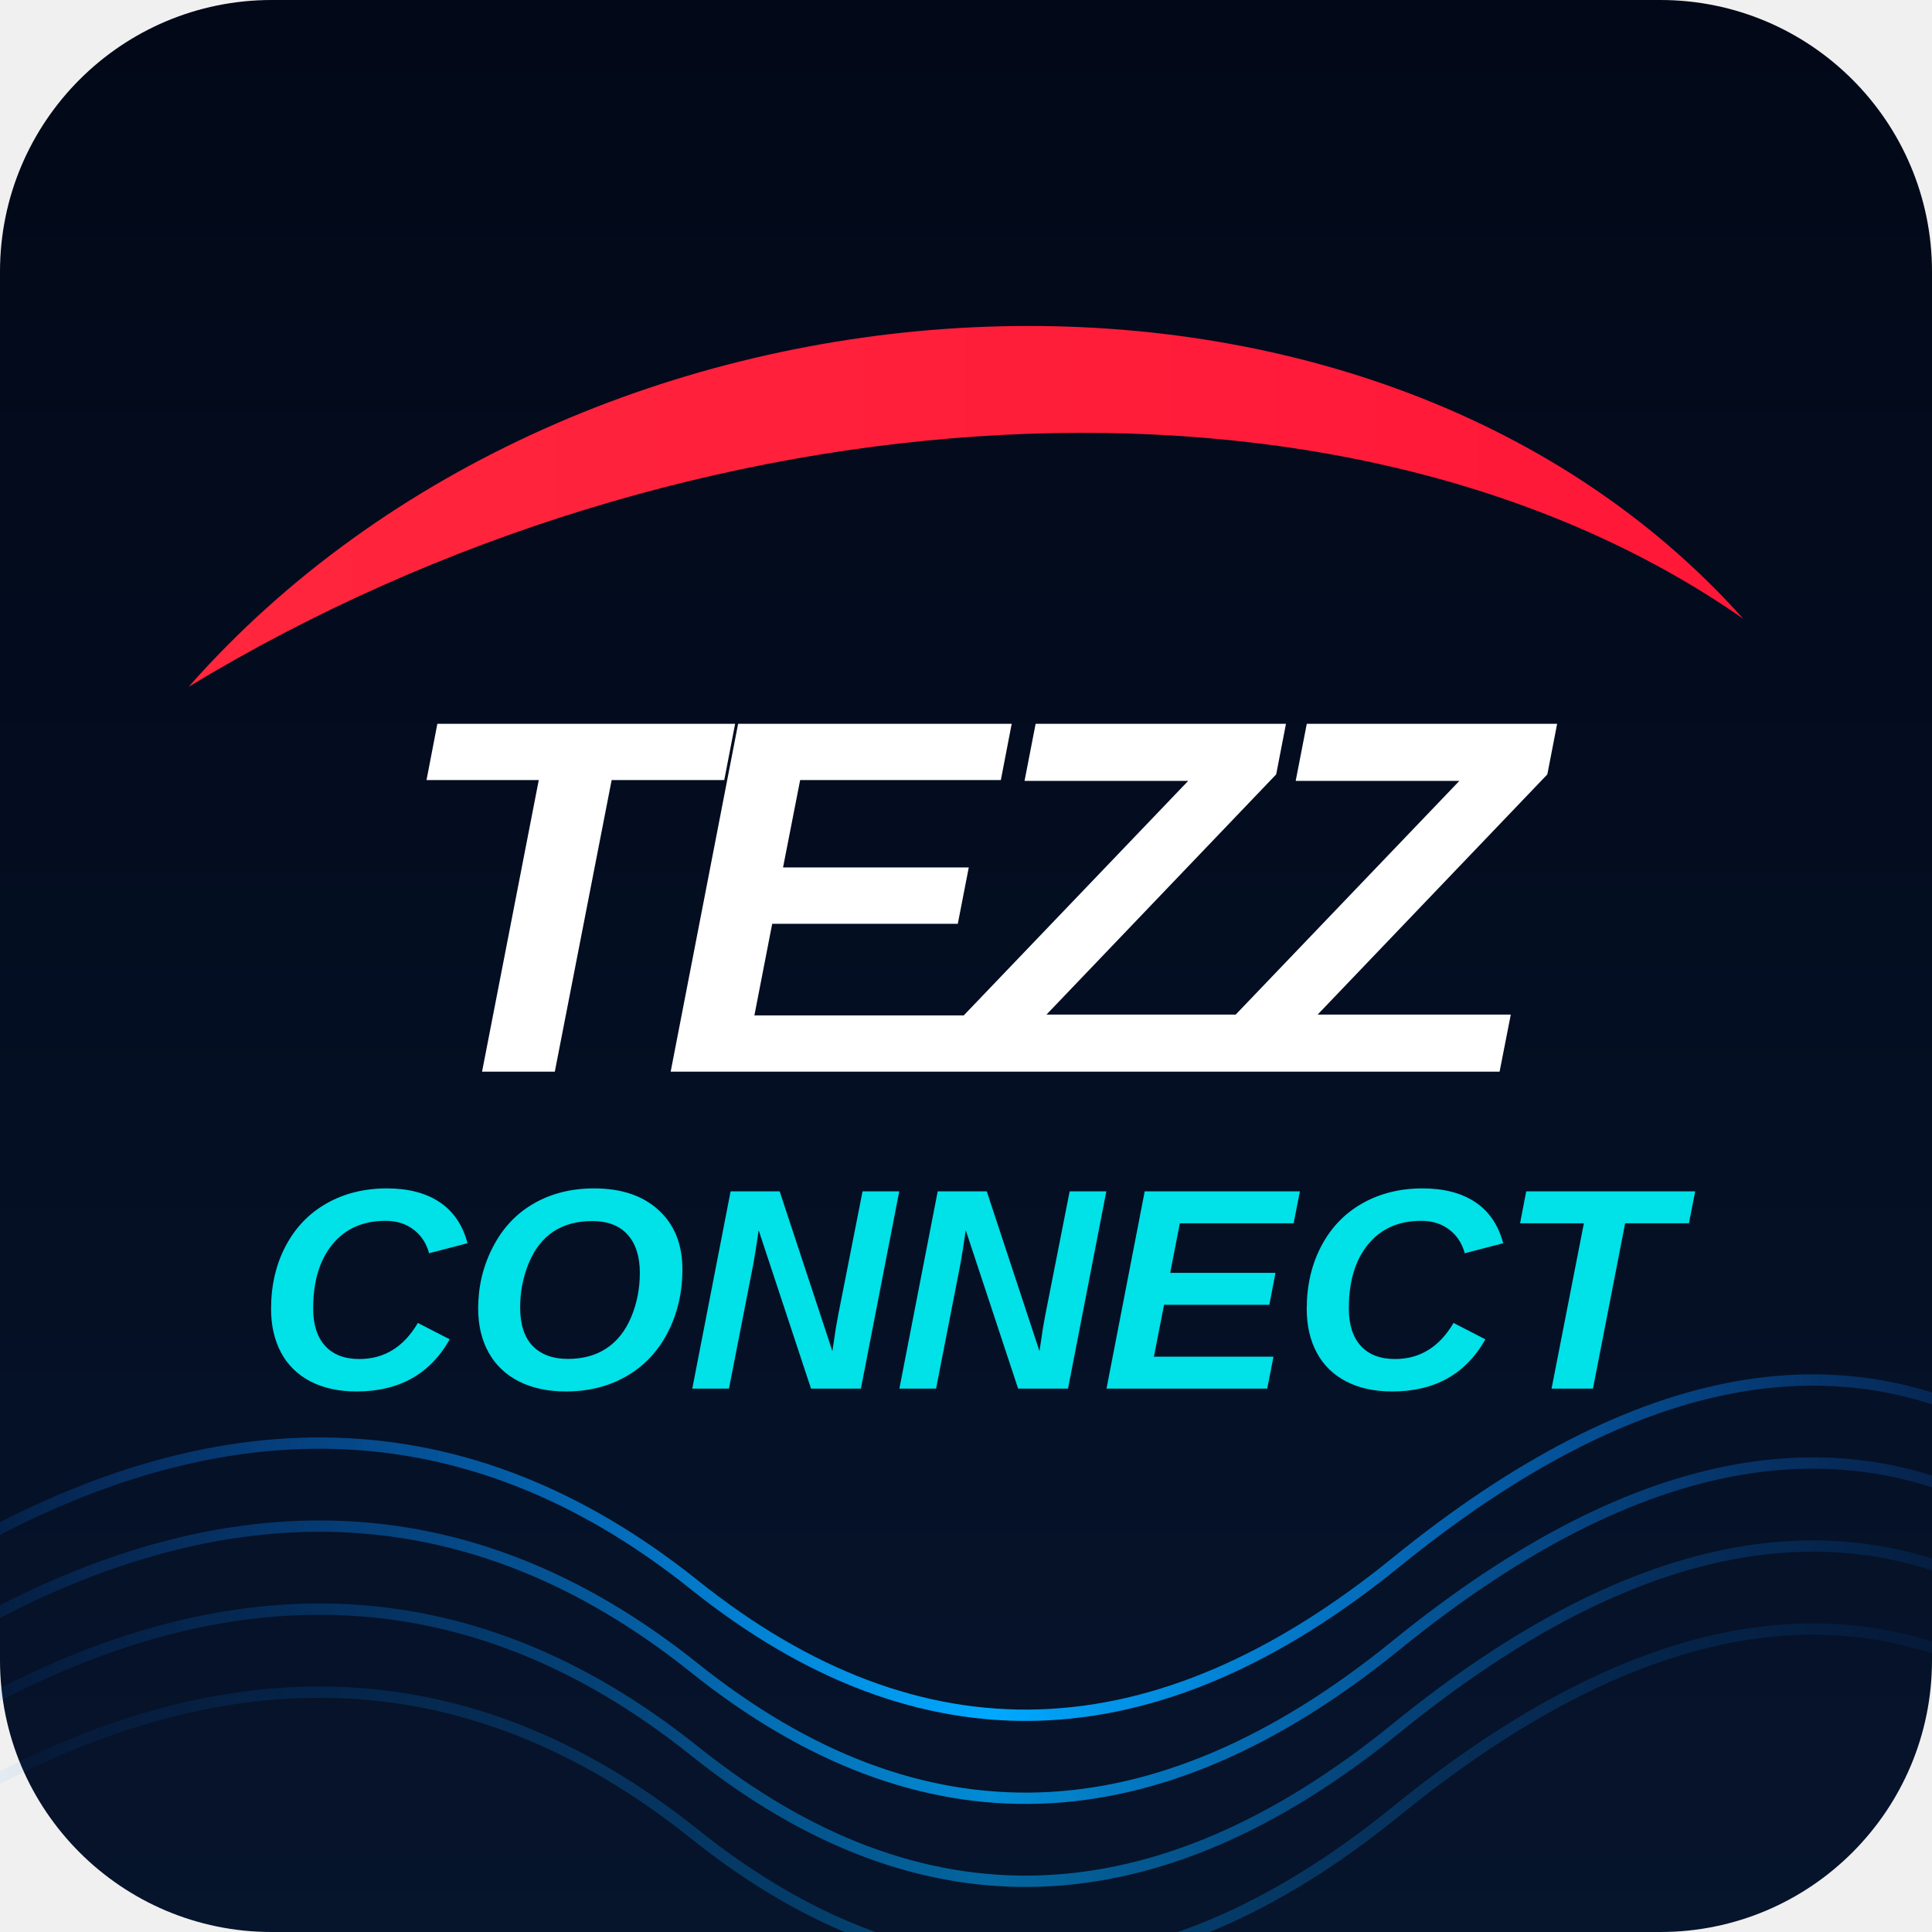
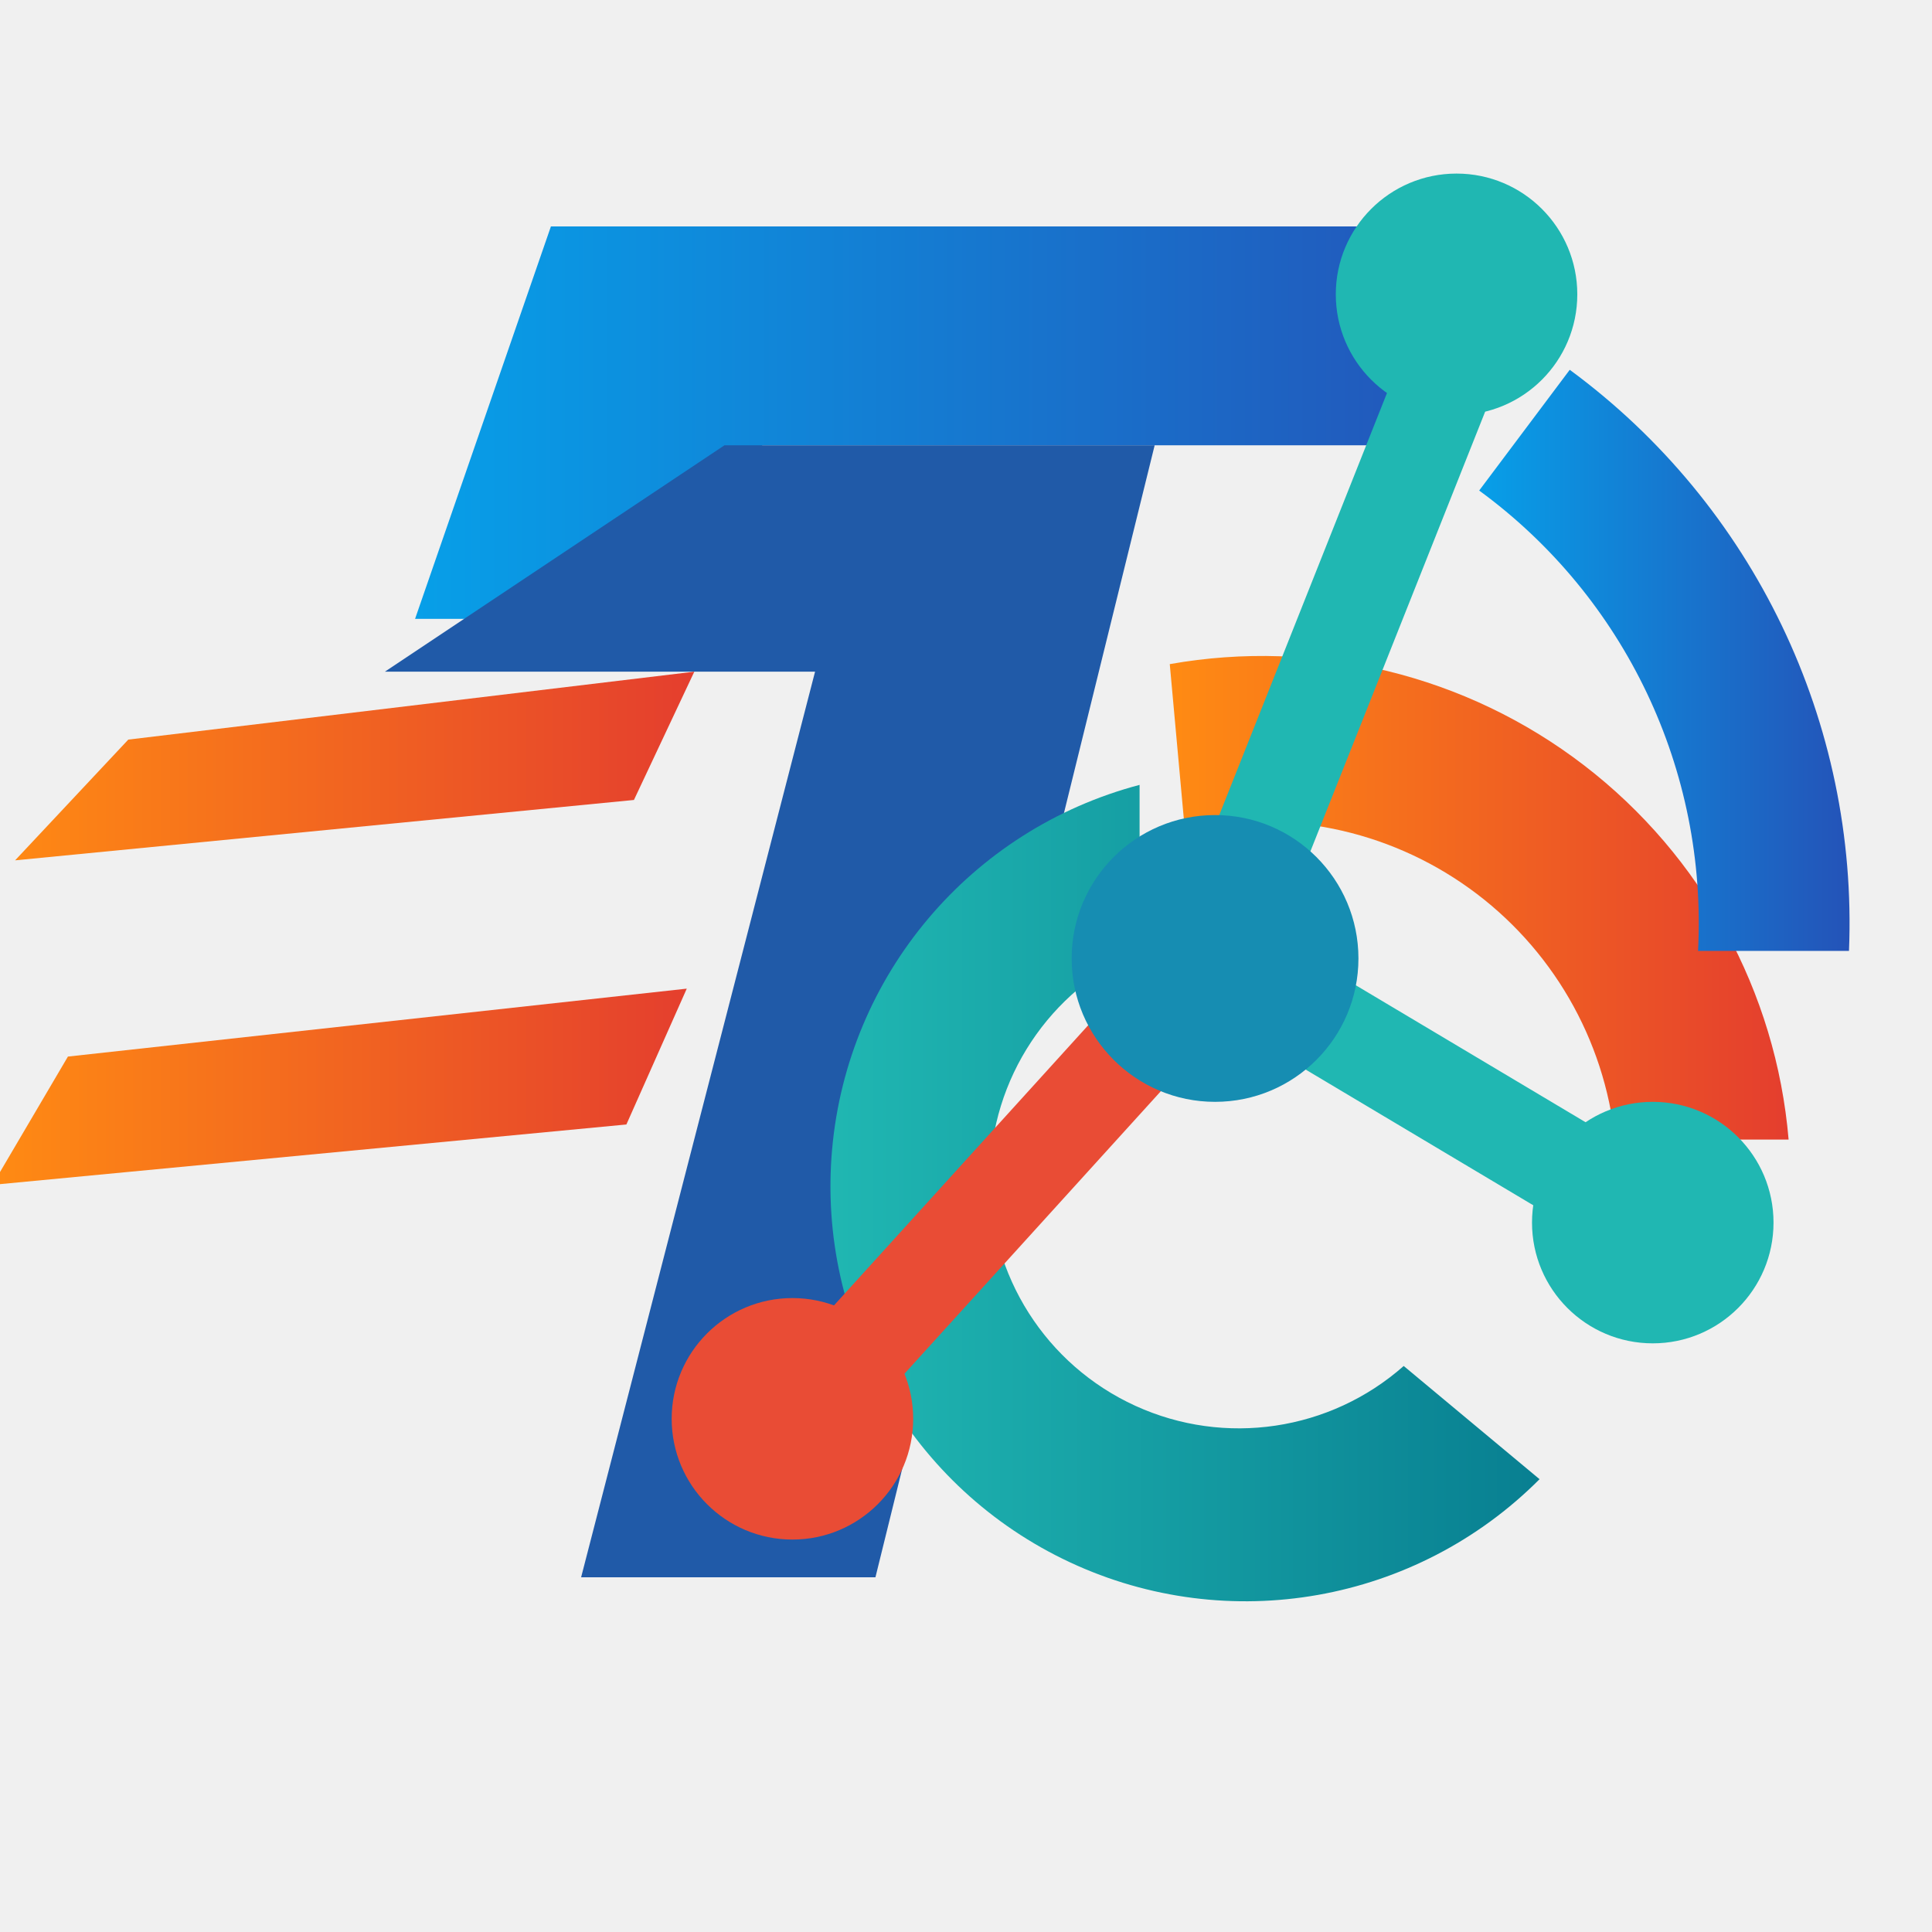
<svg xmlns="http://www.w3.org/2000/svg" viewBox="0 0 256 256">
  <defs>
-     <linearGradient id="bg" x2="0" y2="1">
-       <stop stop-color="#020817" />
-       <stop offset="1" stop-color="#06142c" />
+     <linearGradient id="b">
+       <stop stop-color="#079fe8" />
+       <stop offset="1" stop-color="#2453b8" />
    </linearGradient>
-     <linearGradient id="wave">
-       <stop stop-color="#0875ff" stop-opacity=".1" />
-       <stop offset=".5" stop-color="#00aaff" />
-       <stop offset="1" stop-color="#0875ff" stop-opacity=".12" />
+     <linearGradient id="t">
+       <stop stop-color="#20b7b2" />
+       <stop offset="1" stop-color="#087f91" />
    </linearGradient>
-     <linearGradient id="red">
-       <stop stop-color="#ff263d" />
-       <stop offset="1" stop-color="#ff1738" />
+     <linearGradient id="o">
+       <stop stop-color="#ff8b13" />
+       <stop offset="1" stop-color="#e43e2e" />
    </linearGradient>
  </defs>
-   <rect width="256" height="256" rx="36" fill="url(#bg)" />
-   <path d="M25 91 C77 32 181 26 231 82 C178 45 91 51 25 91Z" fill="url(#red)" />
-   <g fill="#fff" font-family="Arial Black,Arial,sans-serif" font-style="italic" font-weight="900" text-anchor="middle">
-     <text x="128" y="142" font-size="67" letter-spacing="-5" textLength="214" lengthAdjust="spacingAndGlyphs">TEZZ</text>
+   <path d="M73 30h125l-11 29h-86l-6 23H55z" fill="url(#b)" />
+   <path d="M96 59h57l-37 150H77l31-120H51z" fill="#205aa8" />
+   <path d="m17 98 75-9-8 17-82 8zM9 140l82-9-8 18-84 8z" fill="url(#o)" />
+   <path d="M155 88a70 70 0 0 1 82 63h-23a47 47 0 0 0-57-41z" fill="url(#o)" />
+   <path d="M151 104a55 55 0 1 0 53 92l-18-15a33 33 0 1 1-35-55z" fill="url(#t)" />
+   <path d="M208 49a91 91 0 0 1 37 77h-20a71 71 0 0 0-29-61z" fill="url(#b)" />
+   <g stroke-linecap="round" stroke-width="13" fill="none">
+     <path d="m161 127 31-78M161 127l52 31" stroke="#20b7b2" />
+     <path d="m161 127-49 54" stroke="#e94c35" />
  </g>
-   <text x="128" y="184" fill="#00e1e8" font-family="Arial Black,Arial,sans-serif" font-style="italic" font-weight="900" font-size="38" text-anchor="middle" textLength="222" lengthAdjust="spacingAndGlyphs">CONNECT</text>
-   <g fill="none" stroke="url(#wave)" stroke-width="1.5">
-     <path d="M-8 207 Q47 174 92 210 T185 207 T270 192" />
-     <path d="M-8 218 Q47 185 92 221 T185 218 T270 203" opacity=".8" />
-     <path d="M-8 229 Q47 196 92 232 T185 229 T270 214" opacity=".55" />
-     <path d="M-8 240 Q47 207 92 243 T185 240 T270 225" opacity=".35" />
+   <g>
+     <circle cx="193" cy="39" r="16" fill="#20b7b2" />
+     <circle cx="219" cy="162" r="16" fill="#20b7b2" />
+     <circle cx="105" cy="188" r="16" fill="#e94c35" />
+     <circle cx="161" cy="127" r="19" fill="#168db2" />
  </g>
</svg>
